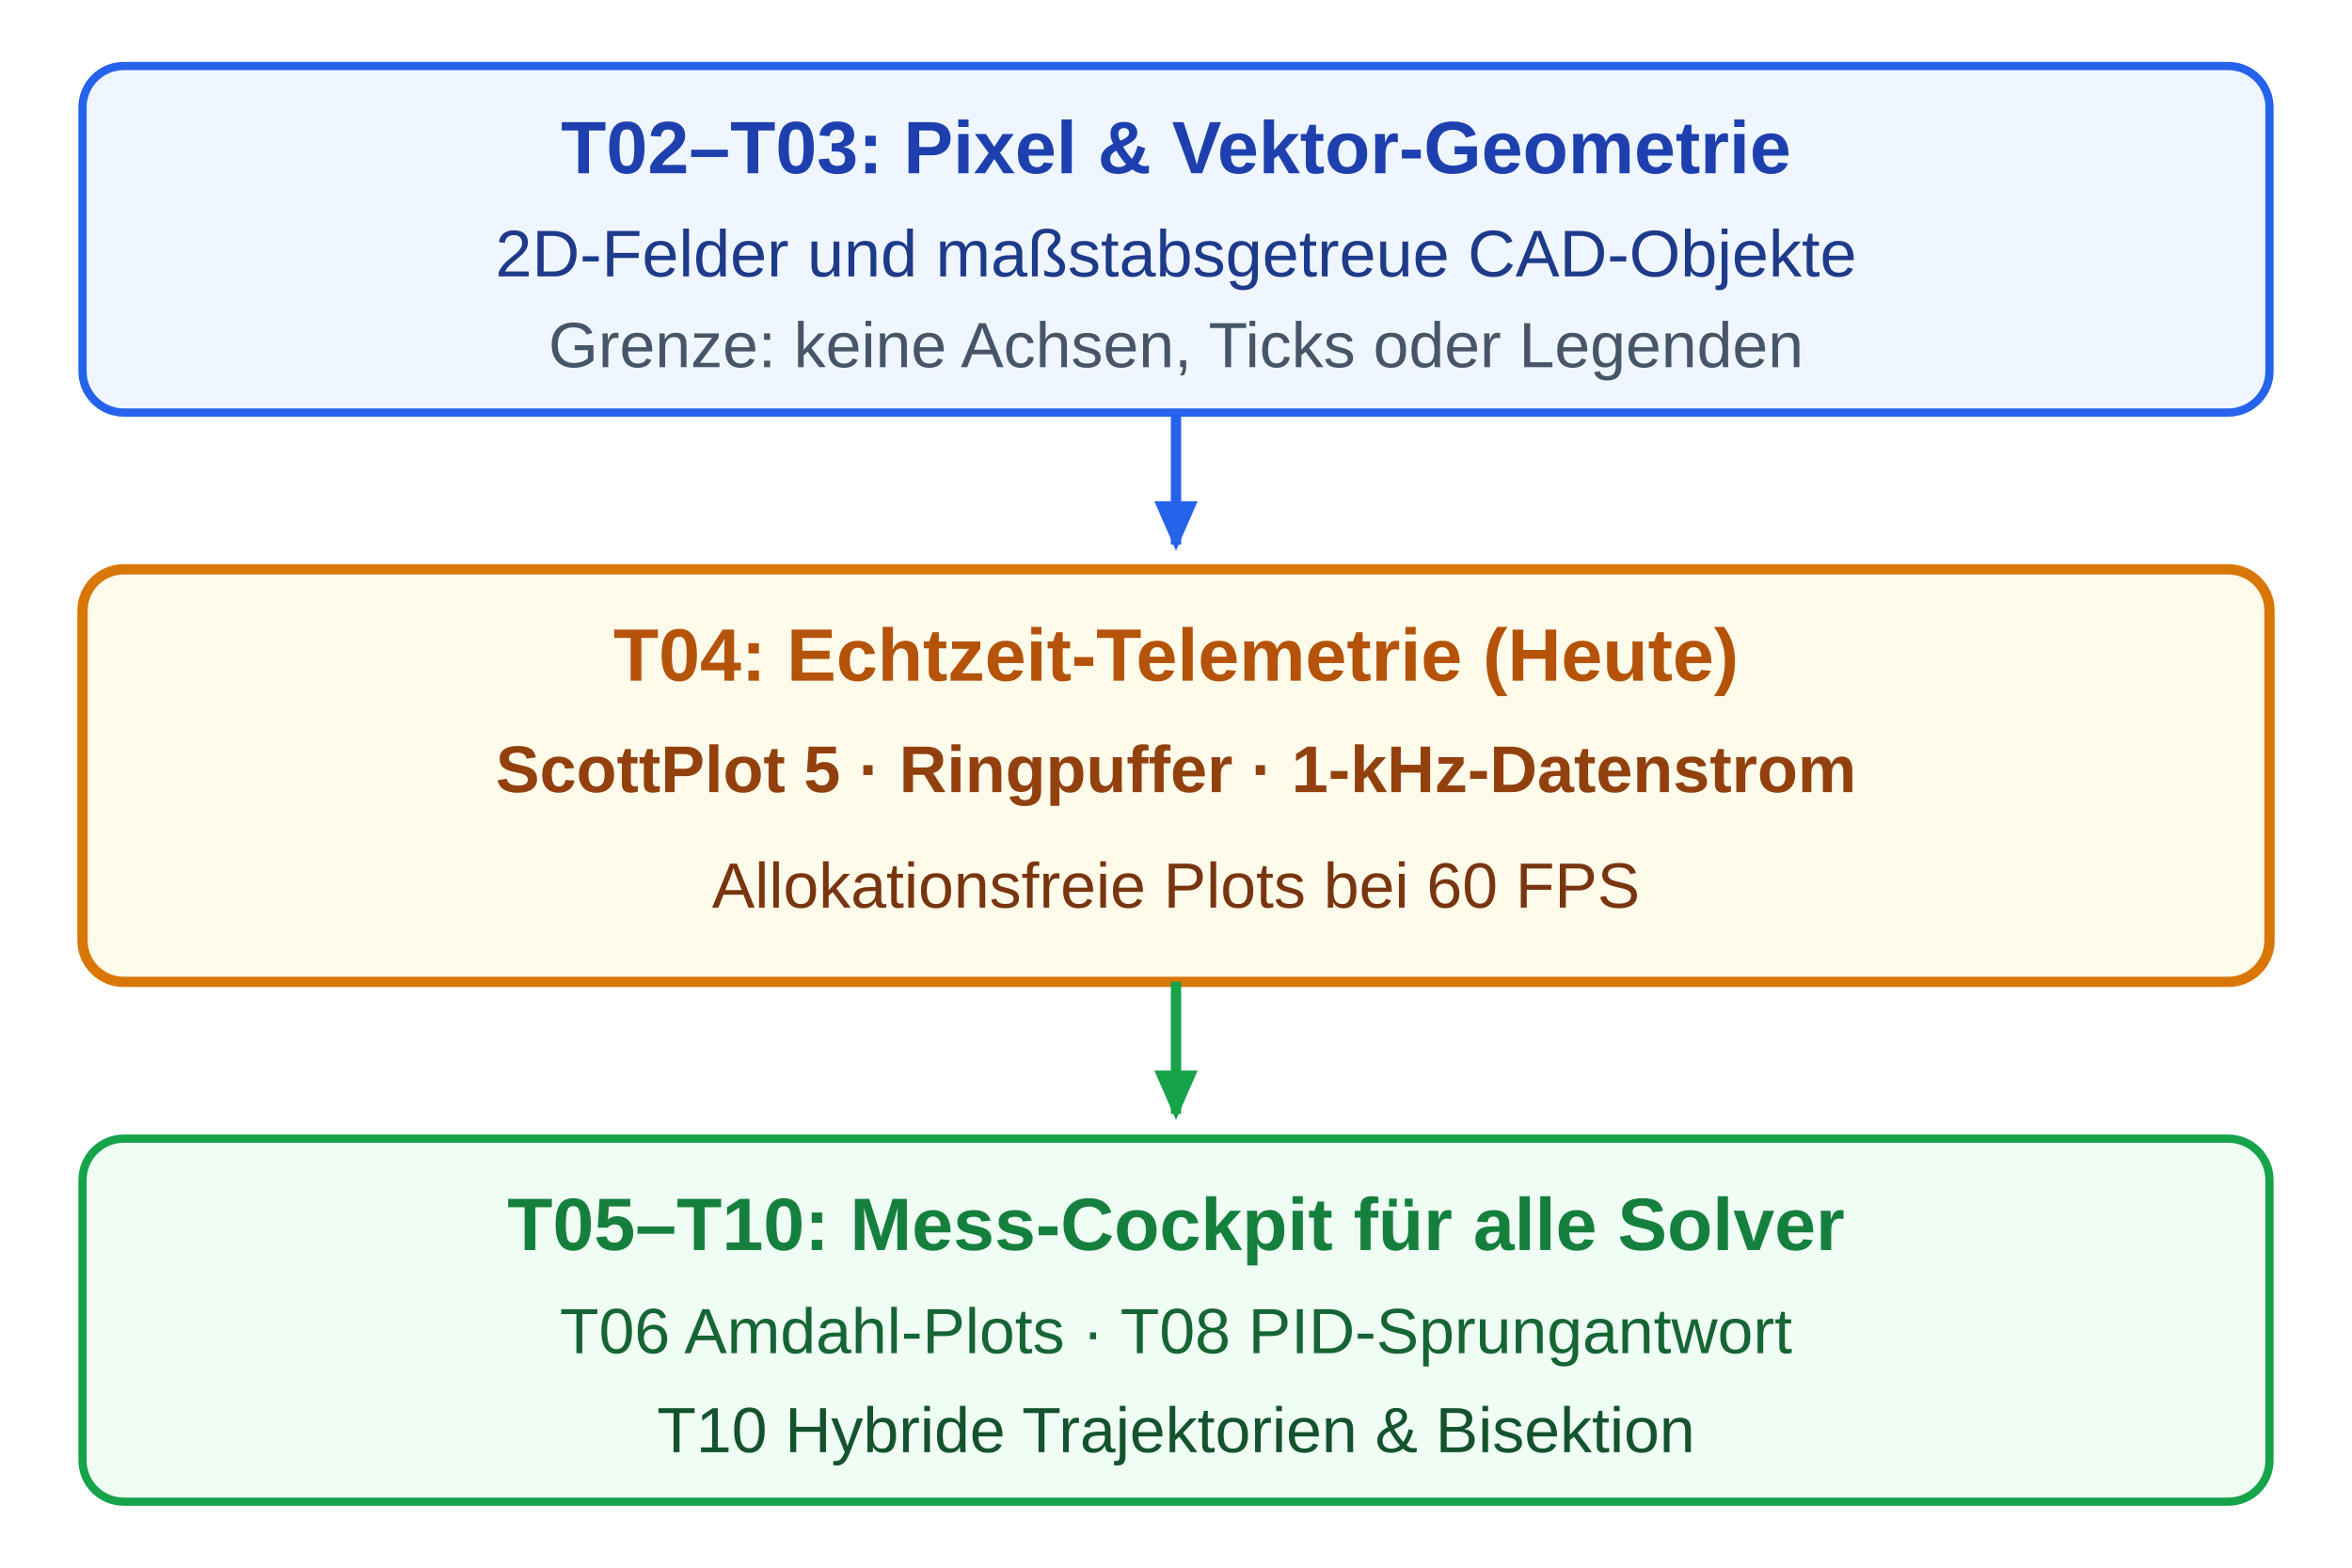
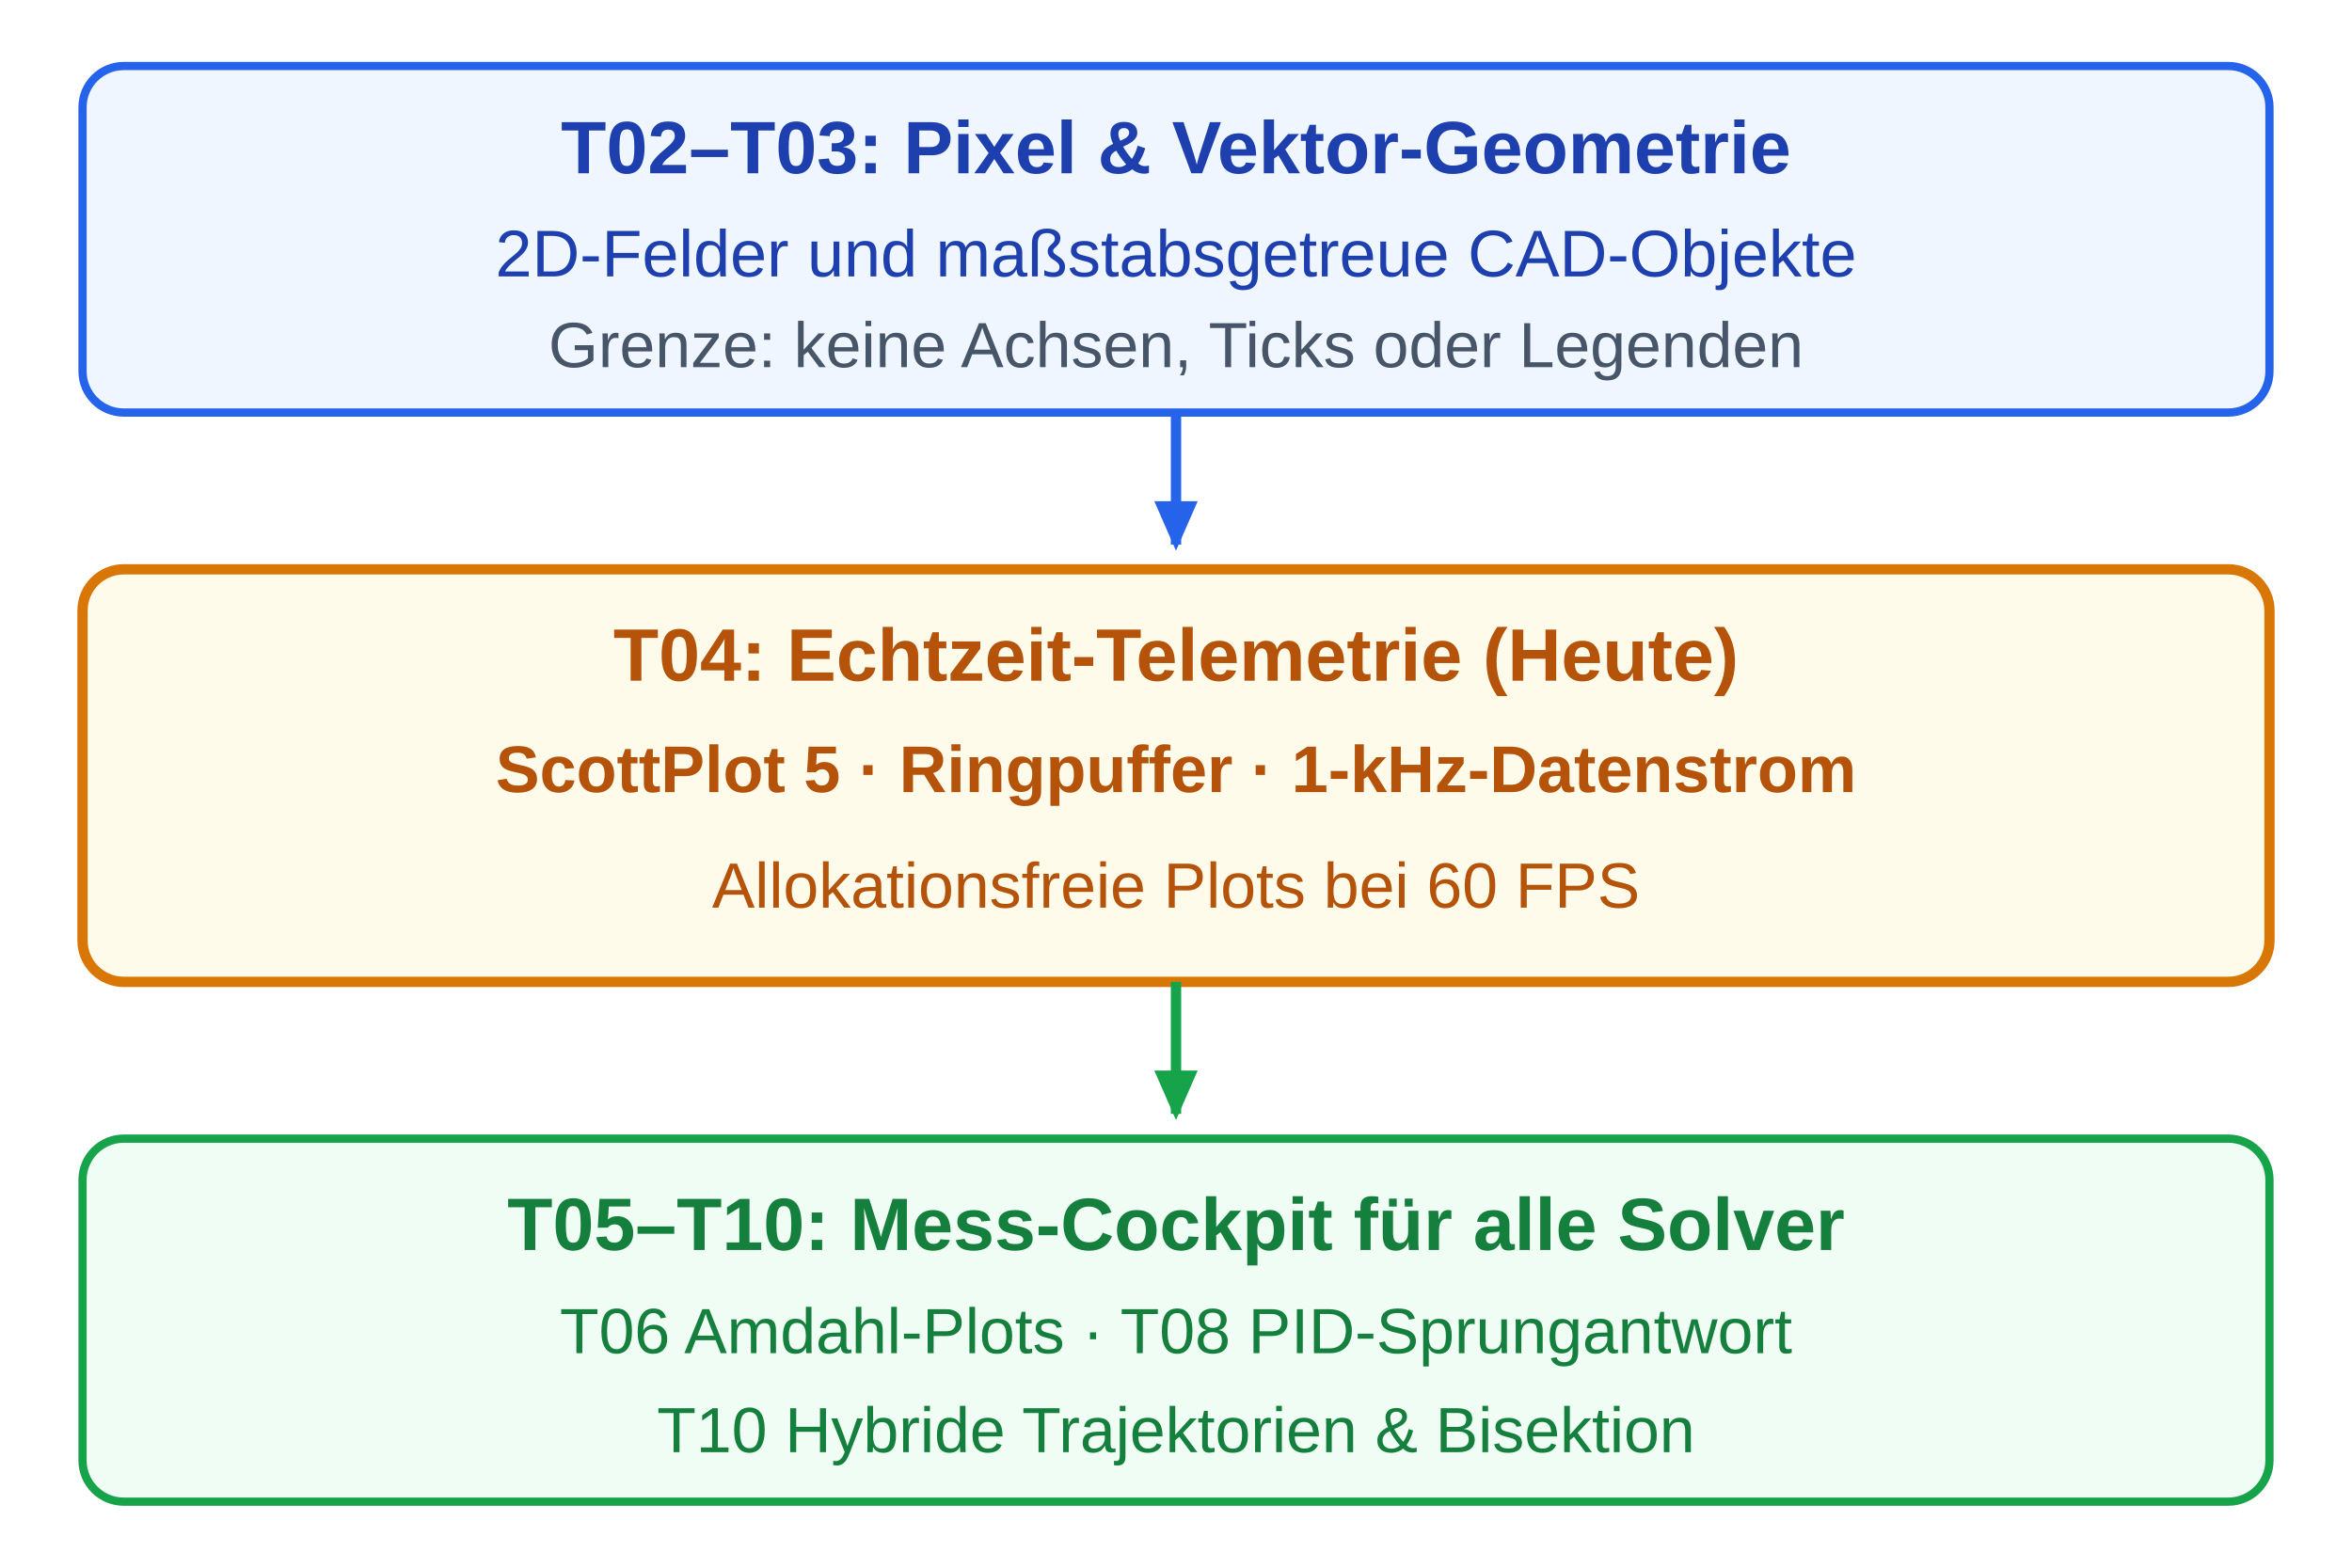
<svg xmlns="http://www.w3.org/2000/svg" viewBox="-45 0 570 380" width="570" height="380">
  <defs>
    <marker id="arrB" viewBox="0 0 10 10" refX="7" refY="5" markerWidth="6" markerHeight="6" orient="auto">
-       <path d="M 0 1.5 L 8 5 L 0 8.5 z" fill="#2563EB" />
+       <path class="sem-primary-fill" d="M 0 1.5 L 8 5 L 0 8.5 z" />
    </marker>
    <marker id="arrG" viewBox="0 0 10 10" refX="7" refY="5" markerWidth="6" markerHeight="6" orient="auto">
-       <path d="M 0 1.5 L 8 5 L 0 8.5 z" fill="#16A34A" />
+       <path class="sem-success-fill" d="M 0 1.5 L 8 5 L 0 8.5 z" />
    </marker>
    <style>
-       text { font-family: 'Segoe UI', Arial, Helvetica, sans-serif; }
+       
+ /* @svg-palette:start */
+       .sem-primary { fill: #eff6ff; stroke: #2563eb; }
+       .sem-primary-bg { fill: #eff6ff; stroke: none; }
+       .sem-primary-stroke { stroke: #2563eb; }
+       .sem-primary-fill { fill: #2563eb; }
+       .sem-primary-text { fill: #1e40af; }
+       .sem-success { fill: #f0fdf4; stroke: #16a34a; }
+       .sem-success-bg { fill: #f0fdf4; stroke: none; }
+       .sem-success-stroke { stroke: #16a34a; }
+       .sem-success-fill { fill: #16a34a; }
+       .sem-success-text { fill: #15803d; }
+       .sem-warning { fill: #fffbeb; stroke: #d97706; }
+       .sem-warning-bg { fill: #fffbeb; stroke: none; }
+       .sem-warning-stroke { stroke: #d97706; }
+       .sem-warning-fill { fill: #d97706; }
+       .sem-warning-text { fill: #b45309; }
+       .sem-muted { fill: #f1f5f9; stroke: #94a3b8; }
+       .sem-muted-bg { fill: #f1f5f9; stroke: none; }
+       .sem-muted-stroke { stroke: #94a3b8; }
+       .sem-muted-fill { fill: #94a3b8; }
+       .sem-muted-text { fill: #475569; }
+       /* @svg-palette:end */
+ text { font-family: 'Segoe UI', Arial, Helvetica, sans-serif; }
    </style>
  </defs>
  <rect x="-45" y="0" width="570" height="380" fill="none" />
-   <rect x="-25" y="16" width="530" height="84" rx="10" fill="#EFF6FF" stroke="#2563EB" stroke-width="2" />
-   <text x="240" y="42" font-size="18" font-weight="bold" fill="#1E40AF" text-anchor="middle">T02–T03: Pixel &amp; Vektor-Geometrie</text>
-   <text x="240" y="67" font-size="16" fill="#1E3A8A" text-anchor="middle">2D-Felder und maßstabsgetreue CAD-Objekte</text>
-   <text x="240" y="89" font-size="15.5" fill="#475569" text-anchor="middle">Grenze: keine Achsen, Ticks oder Legenden</text>
-   <line x1="240" y1="100" x2="240" y2="132" stroke="#2563EB" stroke-width="2.5" marker-end="url(#arrB)" />
-   <rect x="-25" y="138" width="530" height="100" rx="10" fill="#FFFBEB" stroke="#D97706" stroke-width="2.5" />
-   <text x="240" y="165" font-size="18" font-weight="bold" fill="#B45309" text-anchor="middle">T04: Echtzeit-Telemetrie (Heute)</text>
-   <text x="240" y="192" font-size="16" font-weight="bold" fill="#92400E" text-anchor="middle">ScottPlot 5 · Ringpuffer · 1-kHz-Datenstrom</text>
-   <text x="240" y="220" font-size="15.5" fill="#78350F" text-anchor="middle">Allokationsfreie Plots bei 60 FPS</text>
-   <line x1="240" y1="238" x2="240" y2="270" stroke="#16A34A" stroke-width="2.5" marker-end="url(#arrG)" />
-   <rect x="-25" y="276" width="530" height="88" rx="10" fill="#F0FDF4" stroke="#16A34A" stroke-width="2" />
-   <text x="240" y="303" font-size="18" font-weight="bold" fill="#15803D" text-anchor="middle">T05–T10: Mess-Cockpit für alle Solver</text>
-   <text x="240" y="328" font-size="15.5" fill="#166534" text-anchor="middle">T06 Amdahl-Plots · T08 PID-Sprungantwort</text>
-   <text x="240" y="352" font-size="15.5" fill="#14532D" text-anchor="middle">T10 Hybride Trajektorien &amp; Bisektion</text>
+   <rect class="sem-primary" x="-25" y="16" width="530" height="84" rx="10" stroke-width="2" />
+   <text class="sem-primary-text" x="240" y="42" font-size="18" font-weight="bold" text-anchor="middle">T02–T03: Pixel &amp; Vektor-Geometrie</text>
+   <text class="sem-primary-text" x="240" y="67" font-size="16" text-anchor="middle">2D-Felder und maßstabsgetreue CAD-Objekte</text>
+   <text class="sem-muted-text" x="240" y="89" font-size="15.5" text-anchor="middle">Grenze: keine Achsen, Ticks oder Legenden</text>
+   <line class="sem-primary-stroke" x1="240" y1="100" x2="240" y2="132" stroke-width="2.5" marker-end="url(#arrB)" />
+   <rect class="sem-warning" x="-25" y="138" width="530" height="100" rx="10" stroke-width="2.5" />
+   <text class="sem-warning-text" x="240" y="165" font-size="18" font-weight="bold" text-anchor="middle">T04: Echtzeit-Telemetrie (Heute)</text>
+   <text class="sem-warning-text" x="240" y="192" font-size="16" font-weight="bold" text-anchor="middle">ScottPlot 5 · Ringpuffer · 1-kHz-Datenstrom</text>
+   <text class="sem-warning-text" x="240" y="220" font-size="15.5" text-anchor="middle">Allokationsfreie Plots bei 60 FPS</text>
+   <line class="sem-success-stroke" x1="240" y1="238" x2="240" y2="270" stroke-width="2.5" marker-end="url(#arrG)" />
+   <rect class="sem-success" x="-25" y="276" width="530" height="88" rx="10" stroke-width="2" />
+   <text class="sem-success-text" x="240" y="303" font-size="18" font-weight="bold" text-anchor="middle">T05–T10: Mess-Cockpit für alle Solver</text>
+   <text class="sem-success-text" x="240" y="328" font-size="15.5" text-anchor="middle">T06 Amdahl-Plots · T08 PID-Sprungantwort</text>
+   <text class="sem-success-text" x="240" y="352" font-size="15.5" text-anchor="middle">T10 Hybride Trajektorien &amp; Bisektion</text>
</svg>
